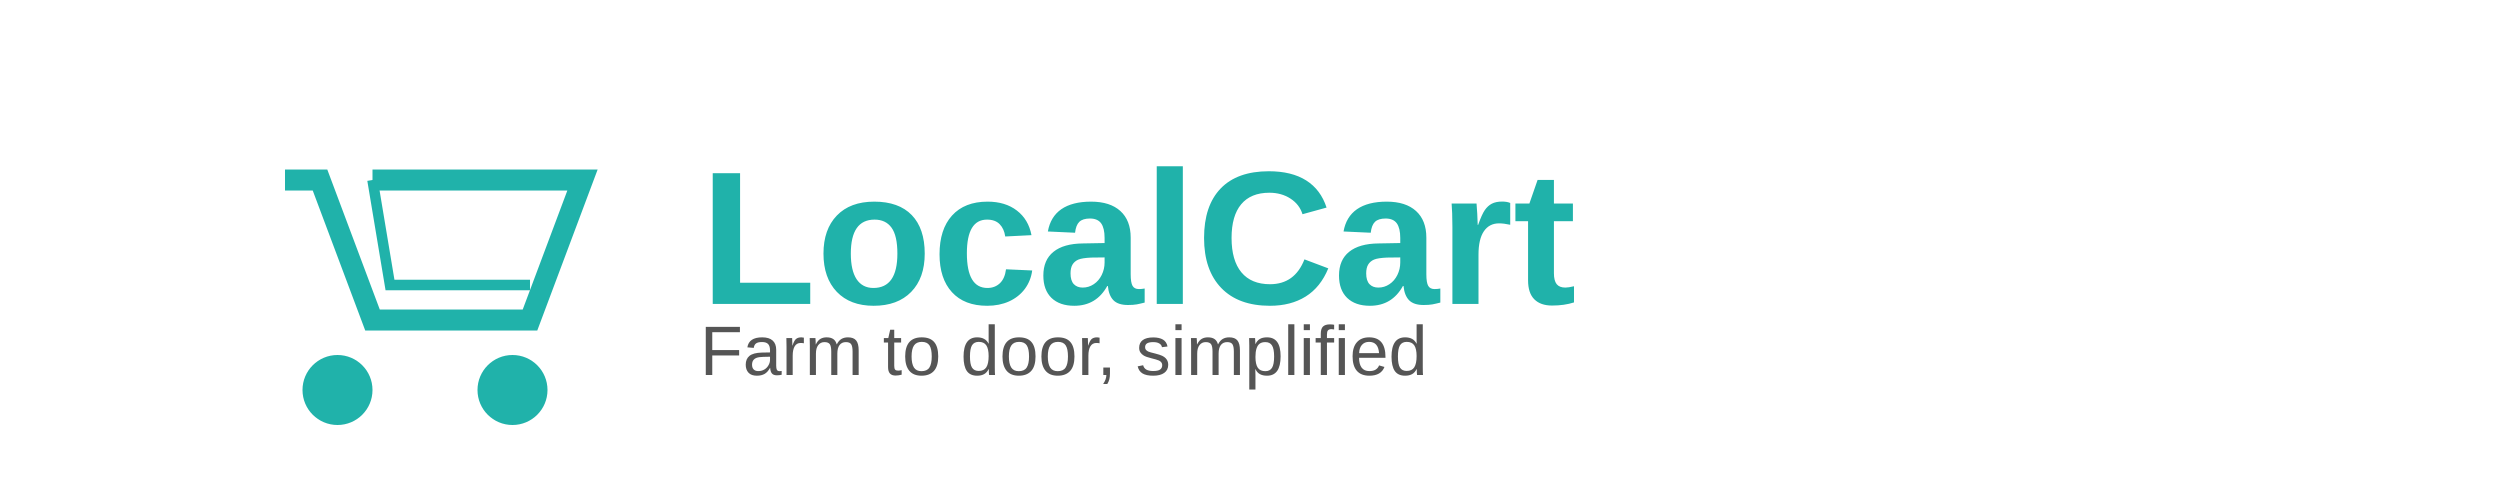
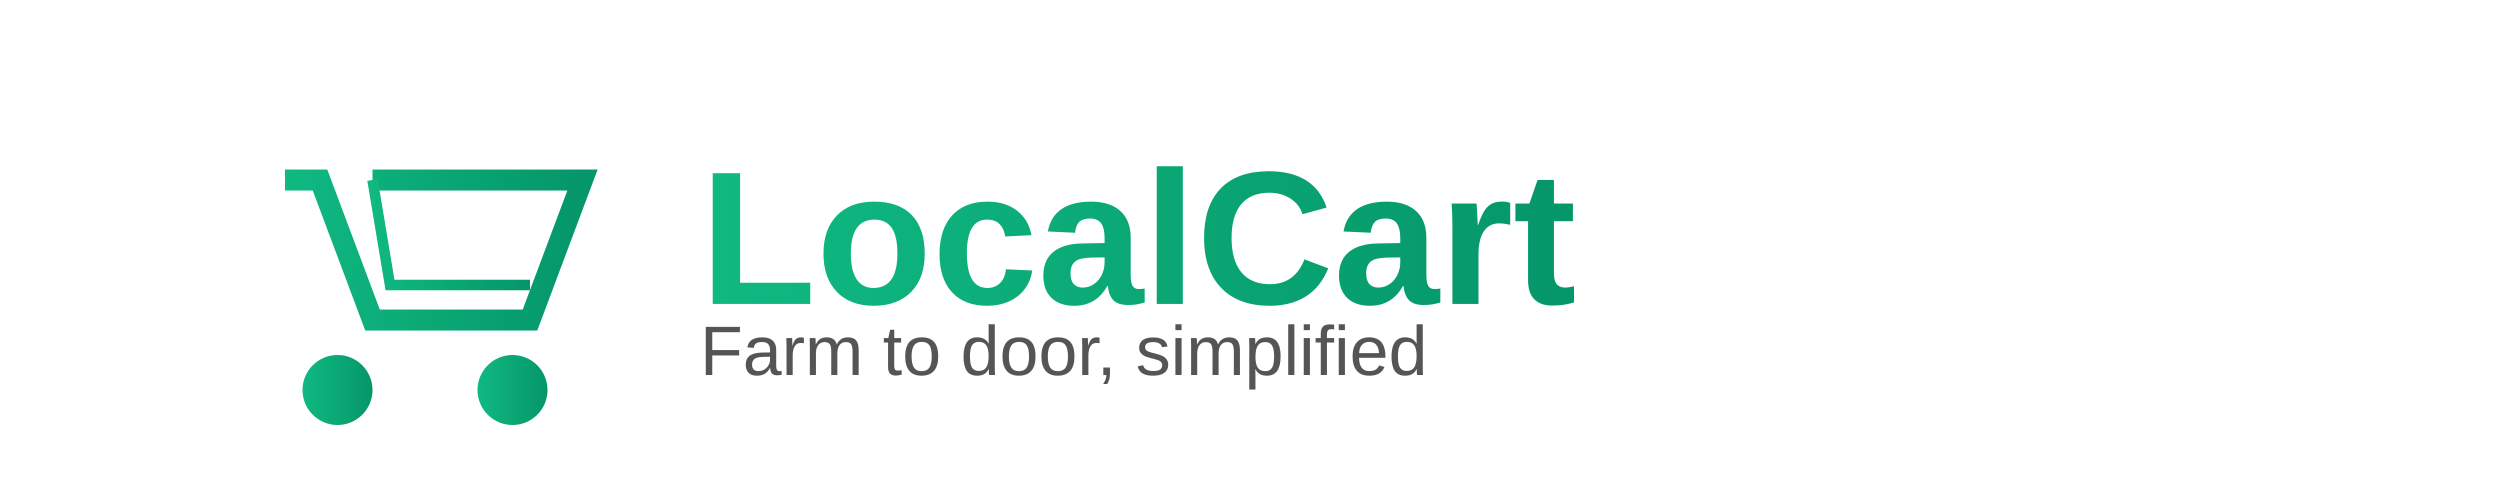
<svg xmlns="http://www.w3.org/2000/svg" viewBox="0 0 500 100">
  <rect width="500" height="100" fill="transparent" />
+   <defs>
+     <linearGradient id="greenGradient" x1="0%" y1="0%" x2="100%" y2="0%">
+       <stop offset="0%" stop-color="#10b981" />
+       <stop offset="100%" stop-color="#059669" />
+     </linearGradient>
+   </defs>
  <g transform="translate(50, 15) scale(0.7)">
-     <circle cx="25" cy="90" r="10" fill="#20b2aa" />
-     <circle cx="75" cy="90" r="10" fill="#20b2aa" />
-     <path d="M10 30 L20 30 L35 70 L80 70 L95 30 L35 30" stroke="#20b2aa" stroke-width="6" fill="none" />
-     <path d="M35 30 L40 60 L80 60" stroke="#20b2aa" stroke-width="3" fill="none" />
+     <circle cx="25" cy="90" r="10" fill="url(#greenGradient)" />
+     <circle cx="75" cy="90" r="10" fill="url(#greenGradient)" />
+     <path d="M10 30 L20 30 L35 70 L80 70 L95 30 L35 30" stroke="url(#greenGradient)" stroke-width="6" fill="none" />
+     <path d="M35 30 L40 60 L80 60" stroke="url(#greenGradient)" stroke-width="3" fill="none" />
  </g>
  <g transform="translate(140, 50)">
-     <text font-family="Arial, sans-serif" font-size="38" font-weight="700" fill="#20b2aa" dominant-baseline="middle">LocalCart</text>
+     <text font-family="Arial, sans-serif" font-size="38" font-weight="700" fill="url(#greenGradient)" dominant-baseline="middle">LocalCart</text>
  </g>
  <g transform="translate(140, 75)">
    <text font-family="Arial, sans-serif" font-size="14" fill="#555555">Farm to door, simplified</text>
  </g>
</svg>
